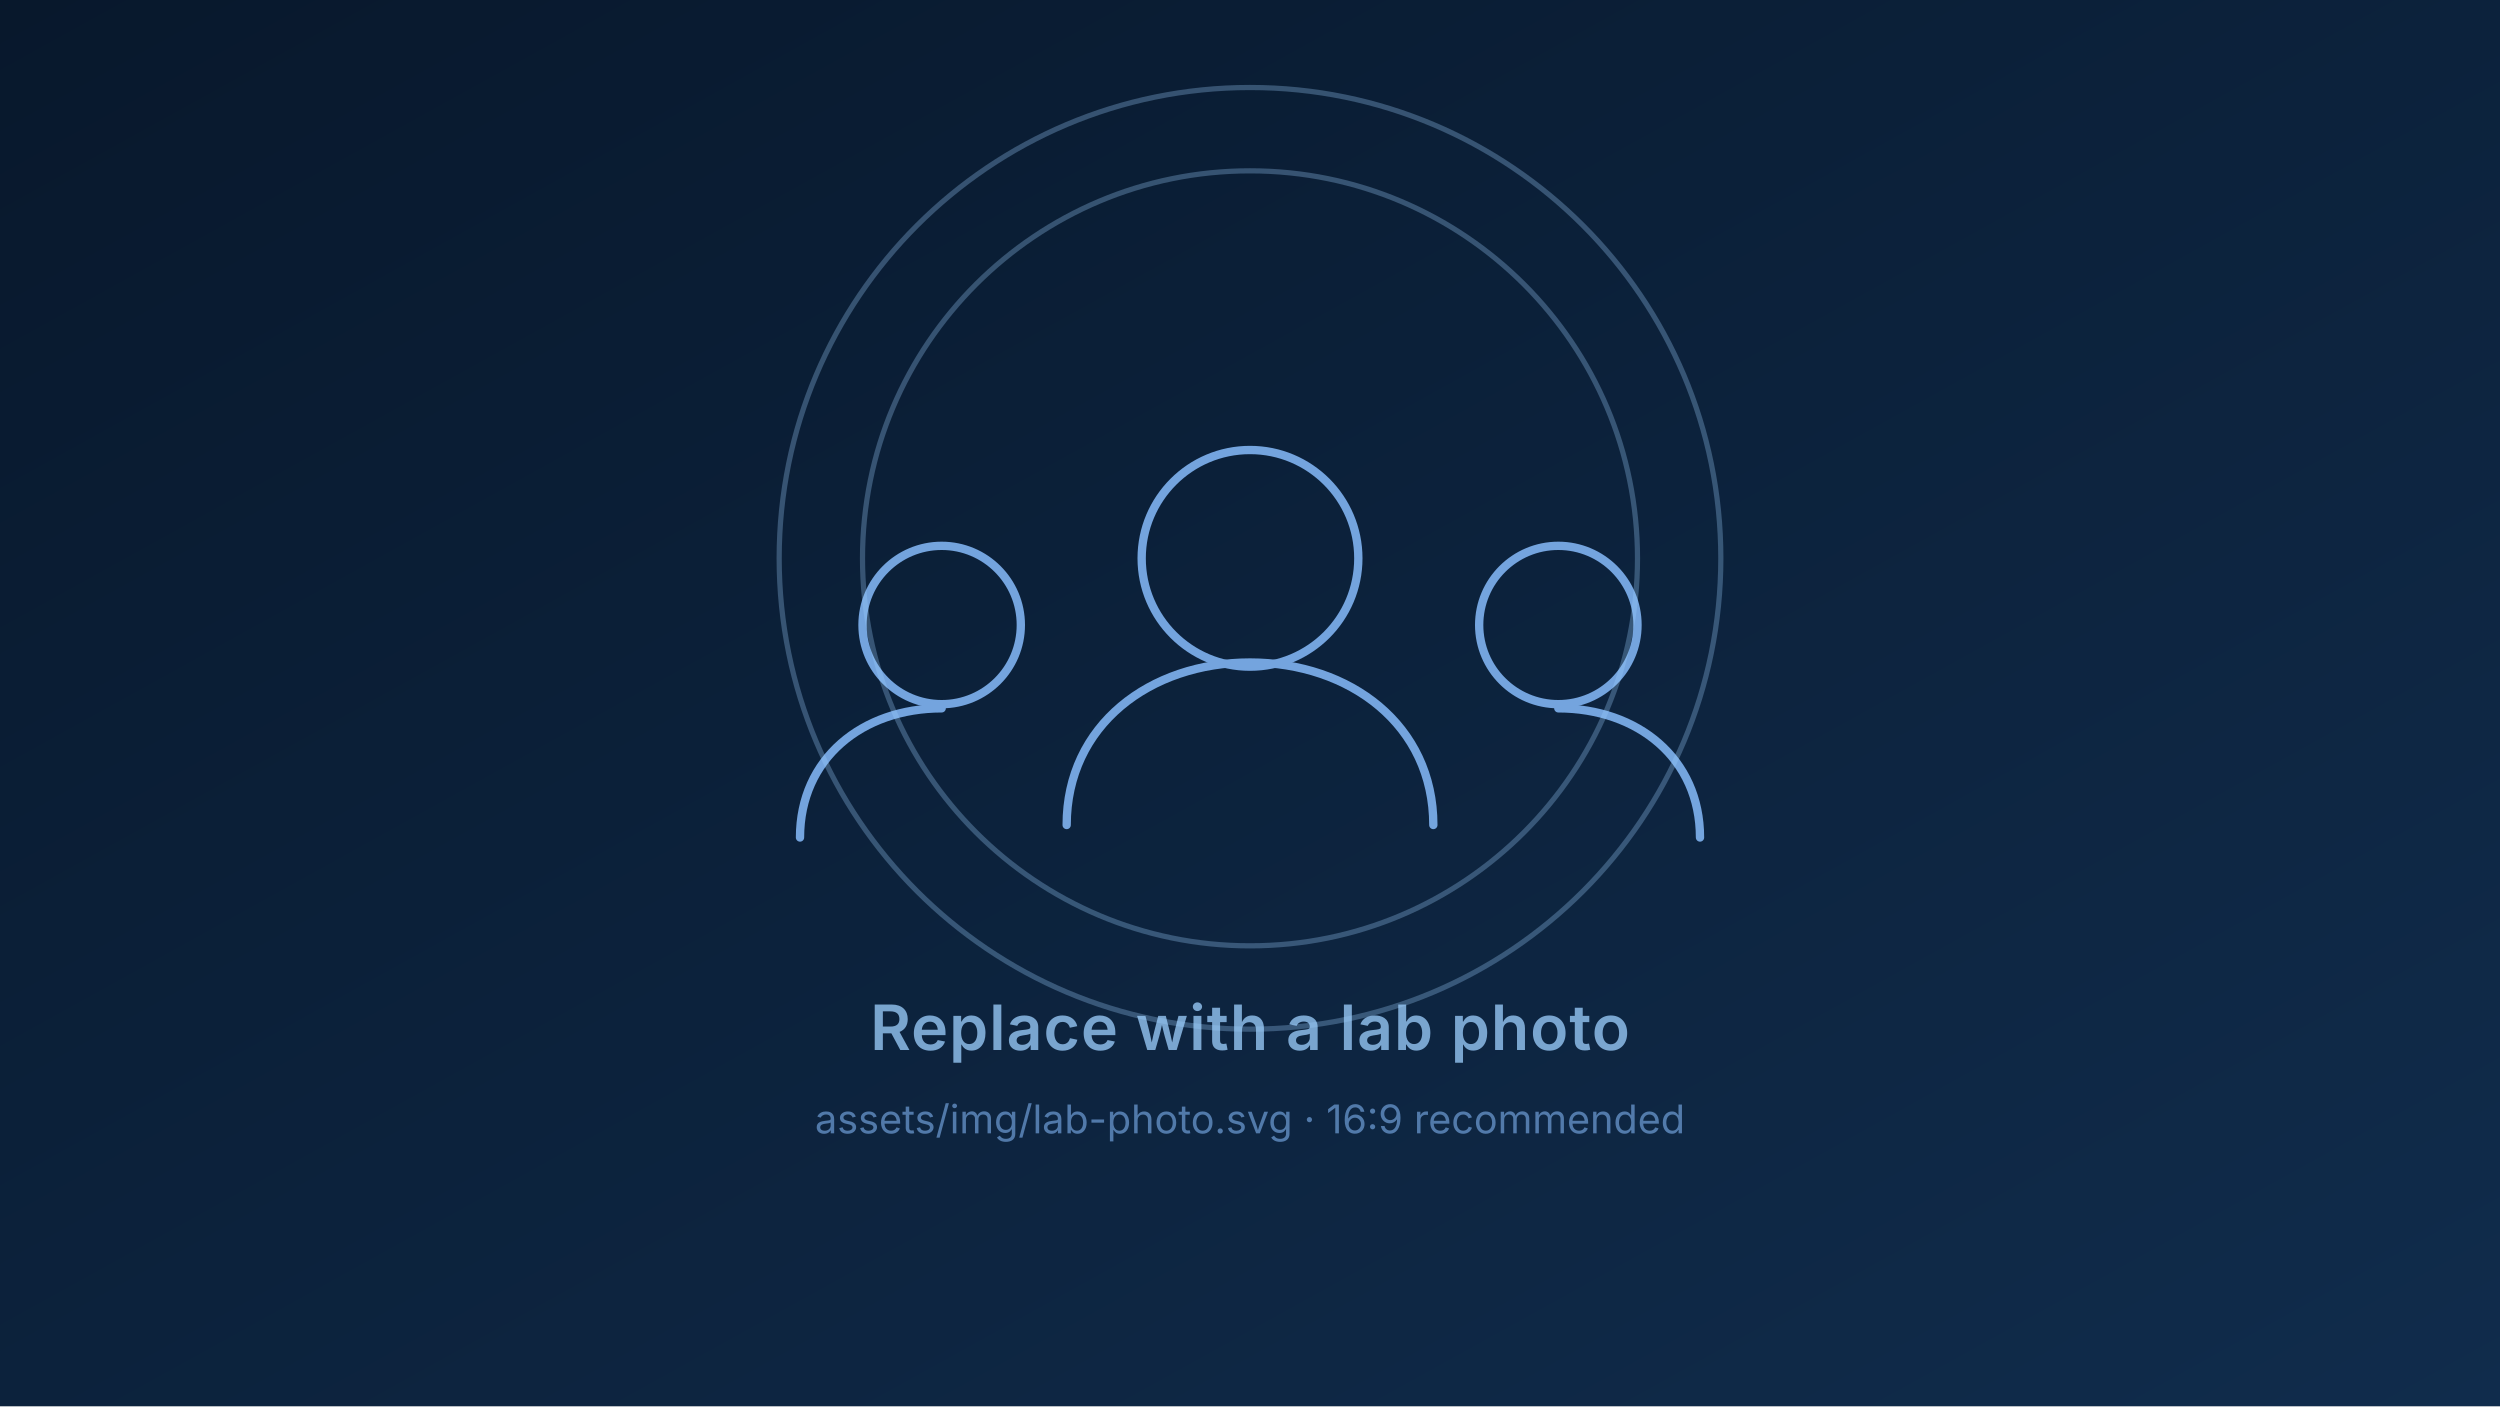
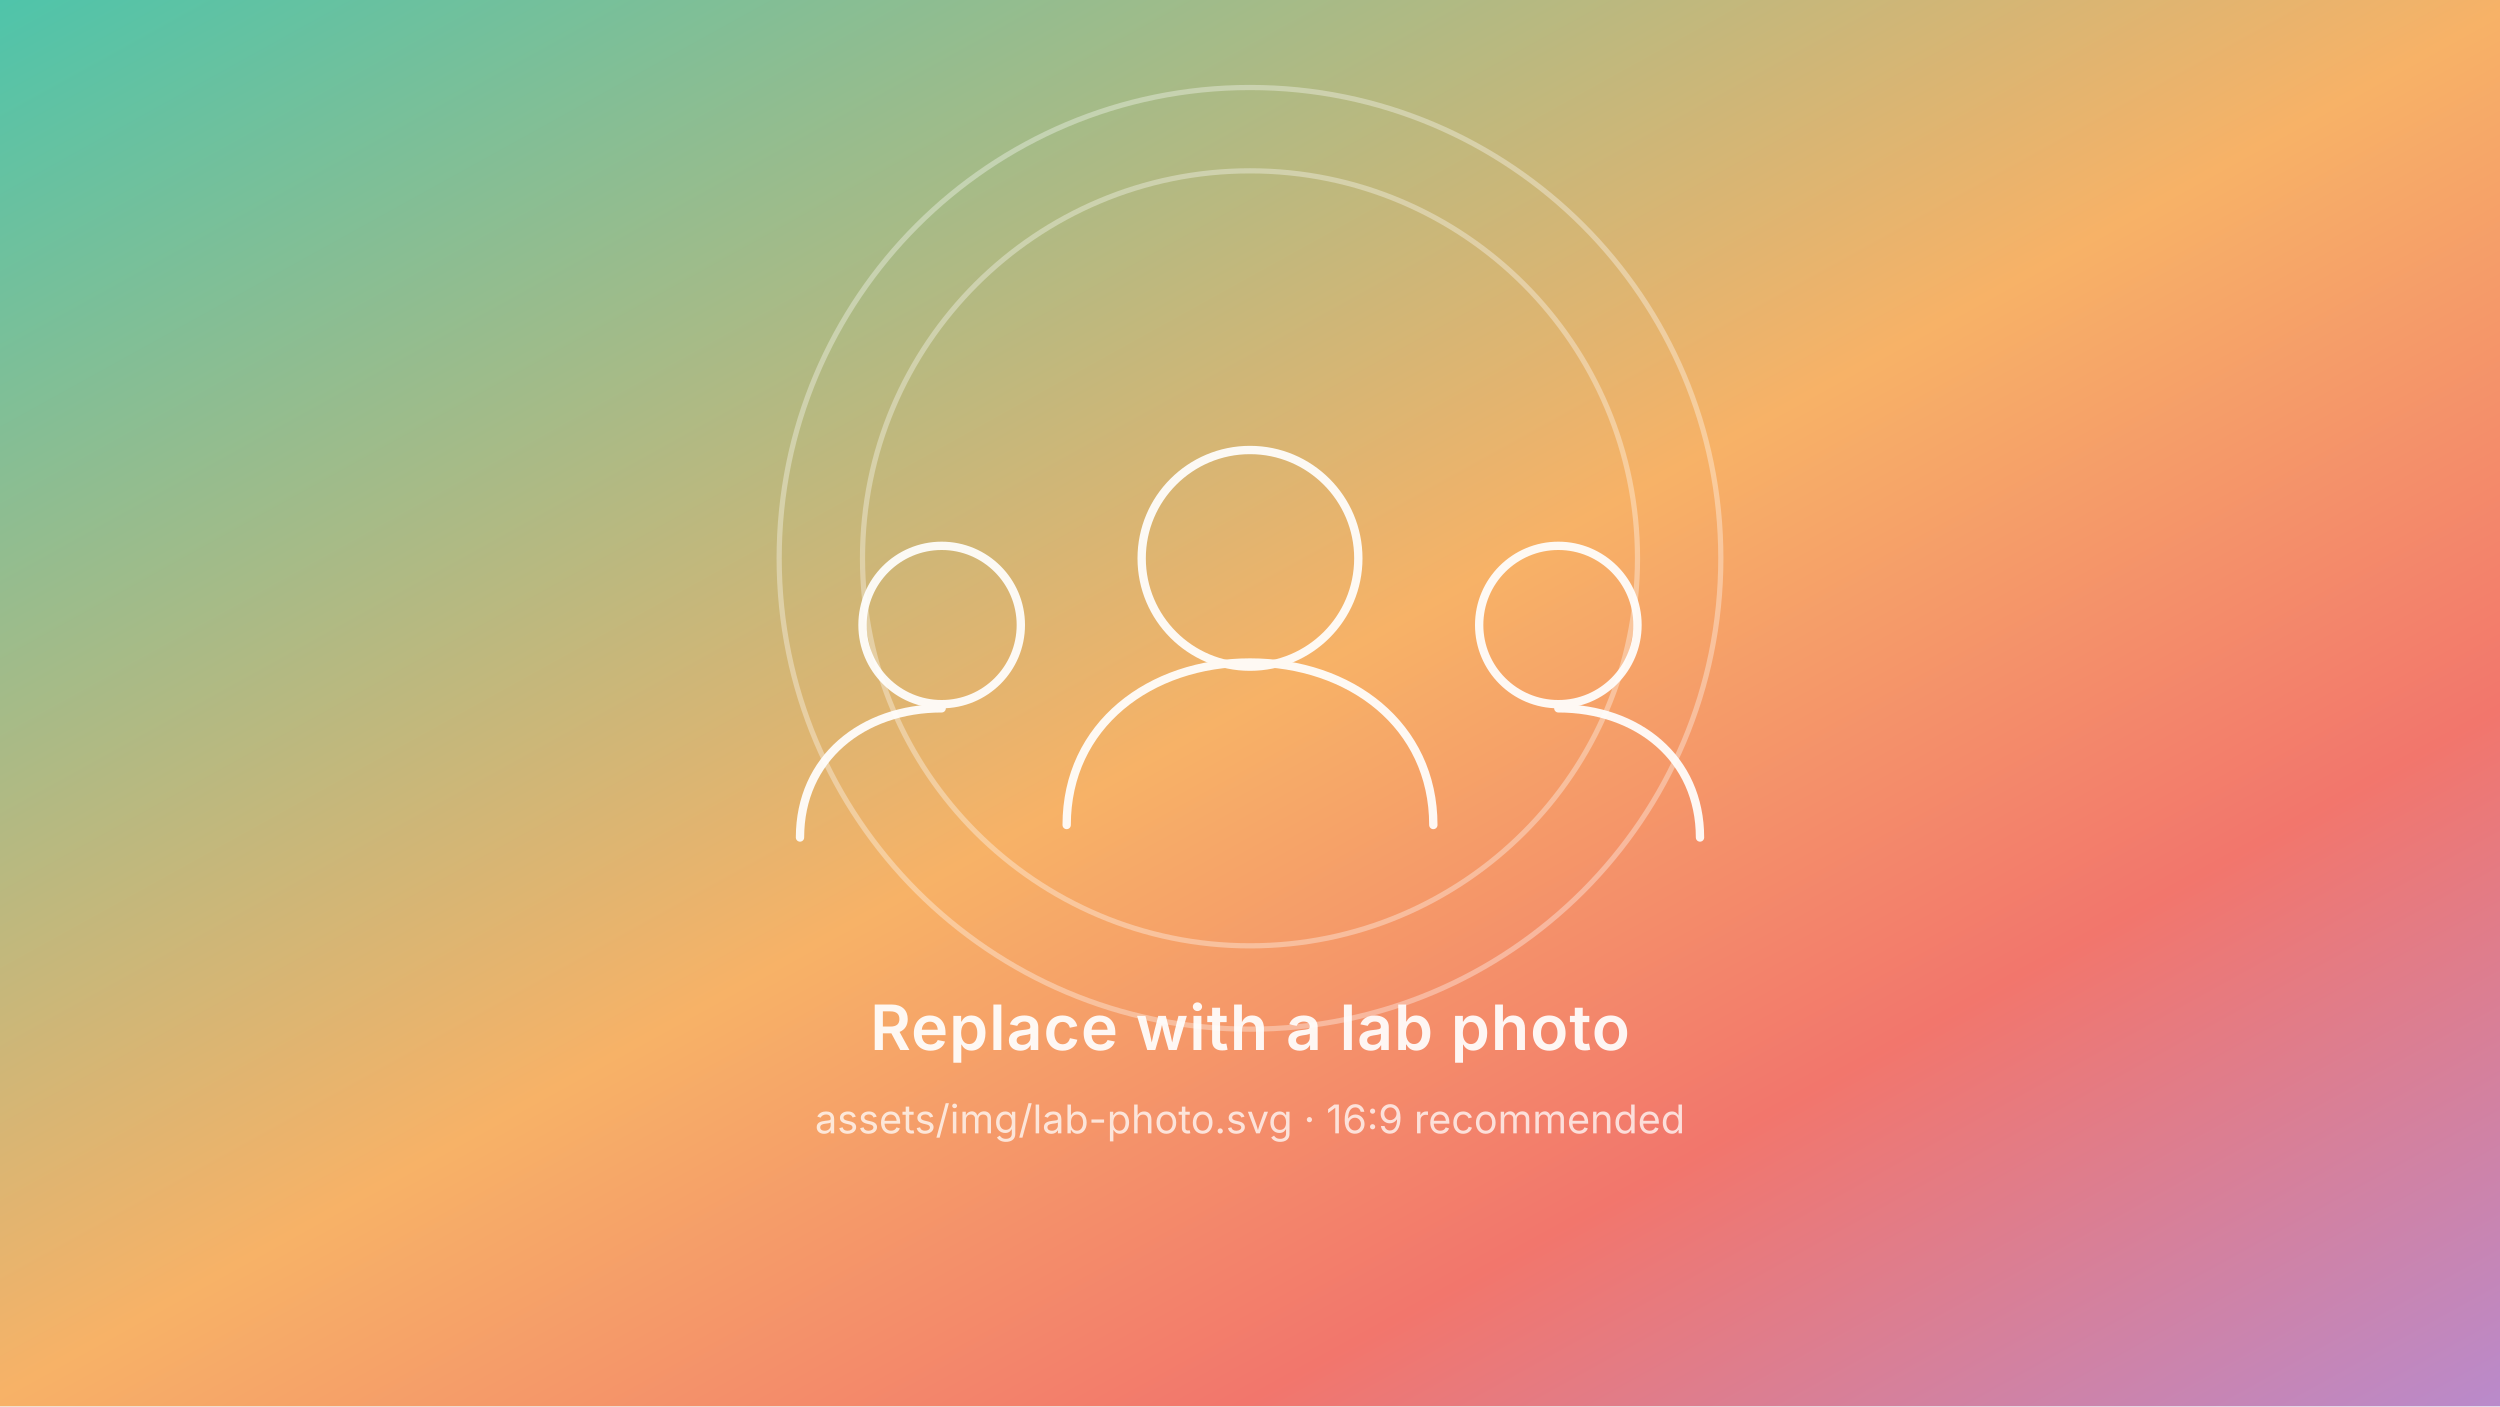
<svg xmlns="http://www.w3.org/2000/svg" viewBox="0 0 1200 675" width="1200" height="675">
  <defs>
    <linearGradient id="labbg" x1="0" y1="0" x2="1" y2="1">
-       <stop offset="0" stop-color="#08182c" />
-       <stop offset="1" stop-color="#102c4c" />
+       <stop offset="0" stop-color="#4fc4aa" />
+       <stop offset="0.5" stop-color="#f7b267" />
+       <stop offset="0.75" stop-color="#f2766c" />
+       <stop offset="1" stop-color="#b98acb" />
    </linearGradient>
  </defs>
  <rect width="1200" height="675" fill="url(#labbg)" />
-   <g fill="none" stroke="#7fb2f0" stroke-width="4" stroke-linecap="round" opacity="0.9">
+   <g fill="none" stroke="#ffffff" stroke-width="4" stroke-linecap="round" opacity="0.92">
    <circle cx="600" cy="268" r="52" />
    <path d="M512 396c0-48 40-78 88-78s88 30 88 78" />
    <circle cx="452" cy="300" r="38" />
    <path d="M384 402c0-38 30-62 68-62" />
    <circle cx="748" cy="300" r="38" />
    <path d="M816 402c0-38-30-62-68-62" />
  </g>
-   <g fill="none" stroke="#9ed0ff" stroke-width="2.5" opacity="0.3">
+   <g fill="none" stroke="#ffffff" stroke-width="2.5" opacity="0.35">
    <circle cx="600" cy="268" r="186" />
    <circle cx="600" cy="268" r="226" />
  </g>
-   <text x="600" y="504" text-anchor="middle" font-family="Inter, Segoe UI, Helvetica, Arial, sans-serif" font-size="30" font-weight="600" fill="#9ed0ff" opacity="0.75" letter-spacing="0.5">Replace with a lab photo</text>
-   <text x="600" y="544" text-anchor="middle" font-family="Inter, Segoe UI, Helvetica, Arial, sans-serif" font-size="19" fill="#7fb2f0" opacity="0.6">assets/img/lab-photo.svg · 16:9 recommended</text>
+   <text x="600" y="504" text-anchor="middle" font-family="Inter, Segoe UI, Helvetica, Arial, sans-serif" font-size="30" font-weight="600" fill="#ffffff" opacity="0.92" letter-spacing="0.5">Replace with a lab photo</text>
+   <text x="600" y="544" text-anchor="middle" font-family="Inter, Segoe UI, Helvetica, Arial, sans-serif" font-size="19" fill="#ffffff" opacity="0.75">assets/img/lab-photo.svg · 16:9 recommended</text>
</svg>
